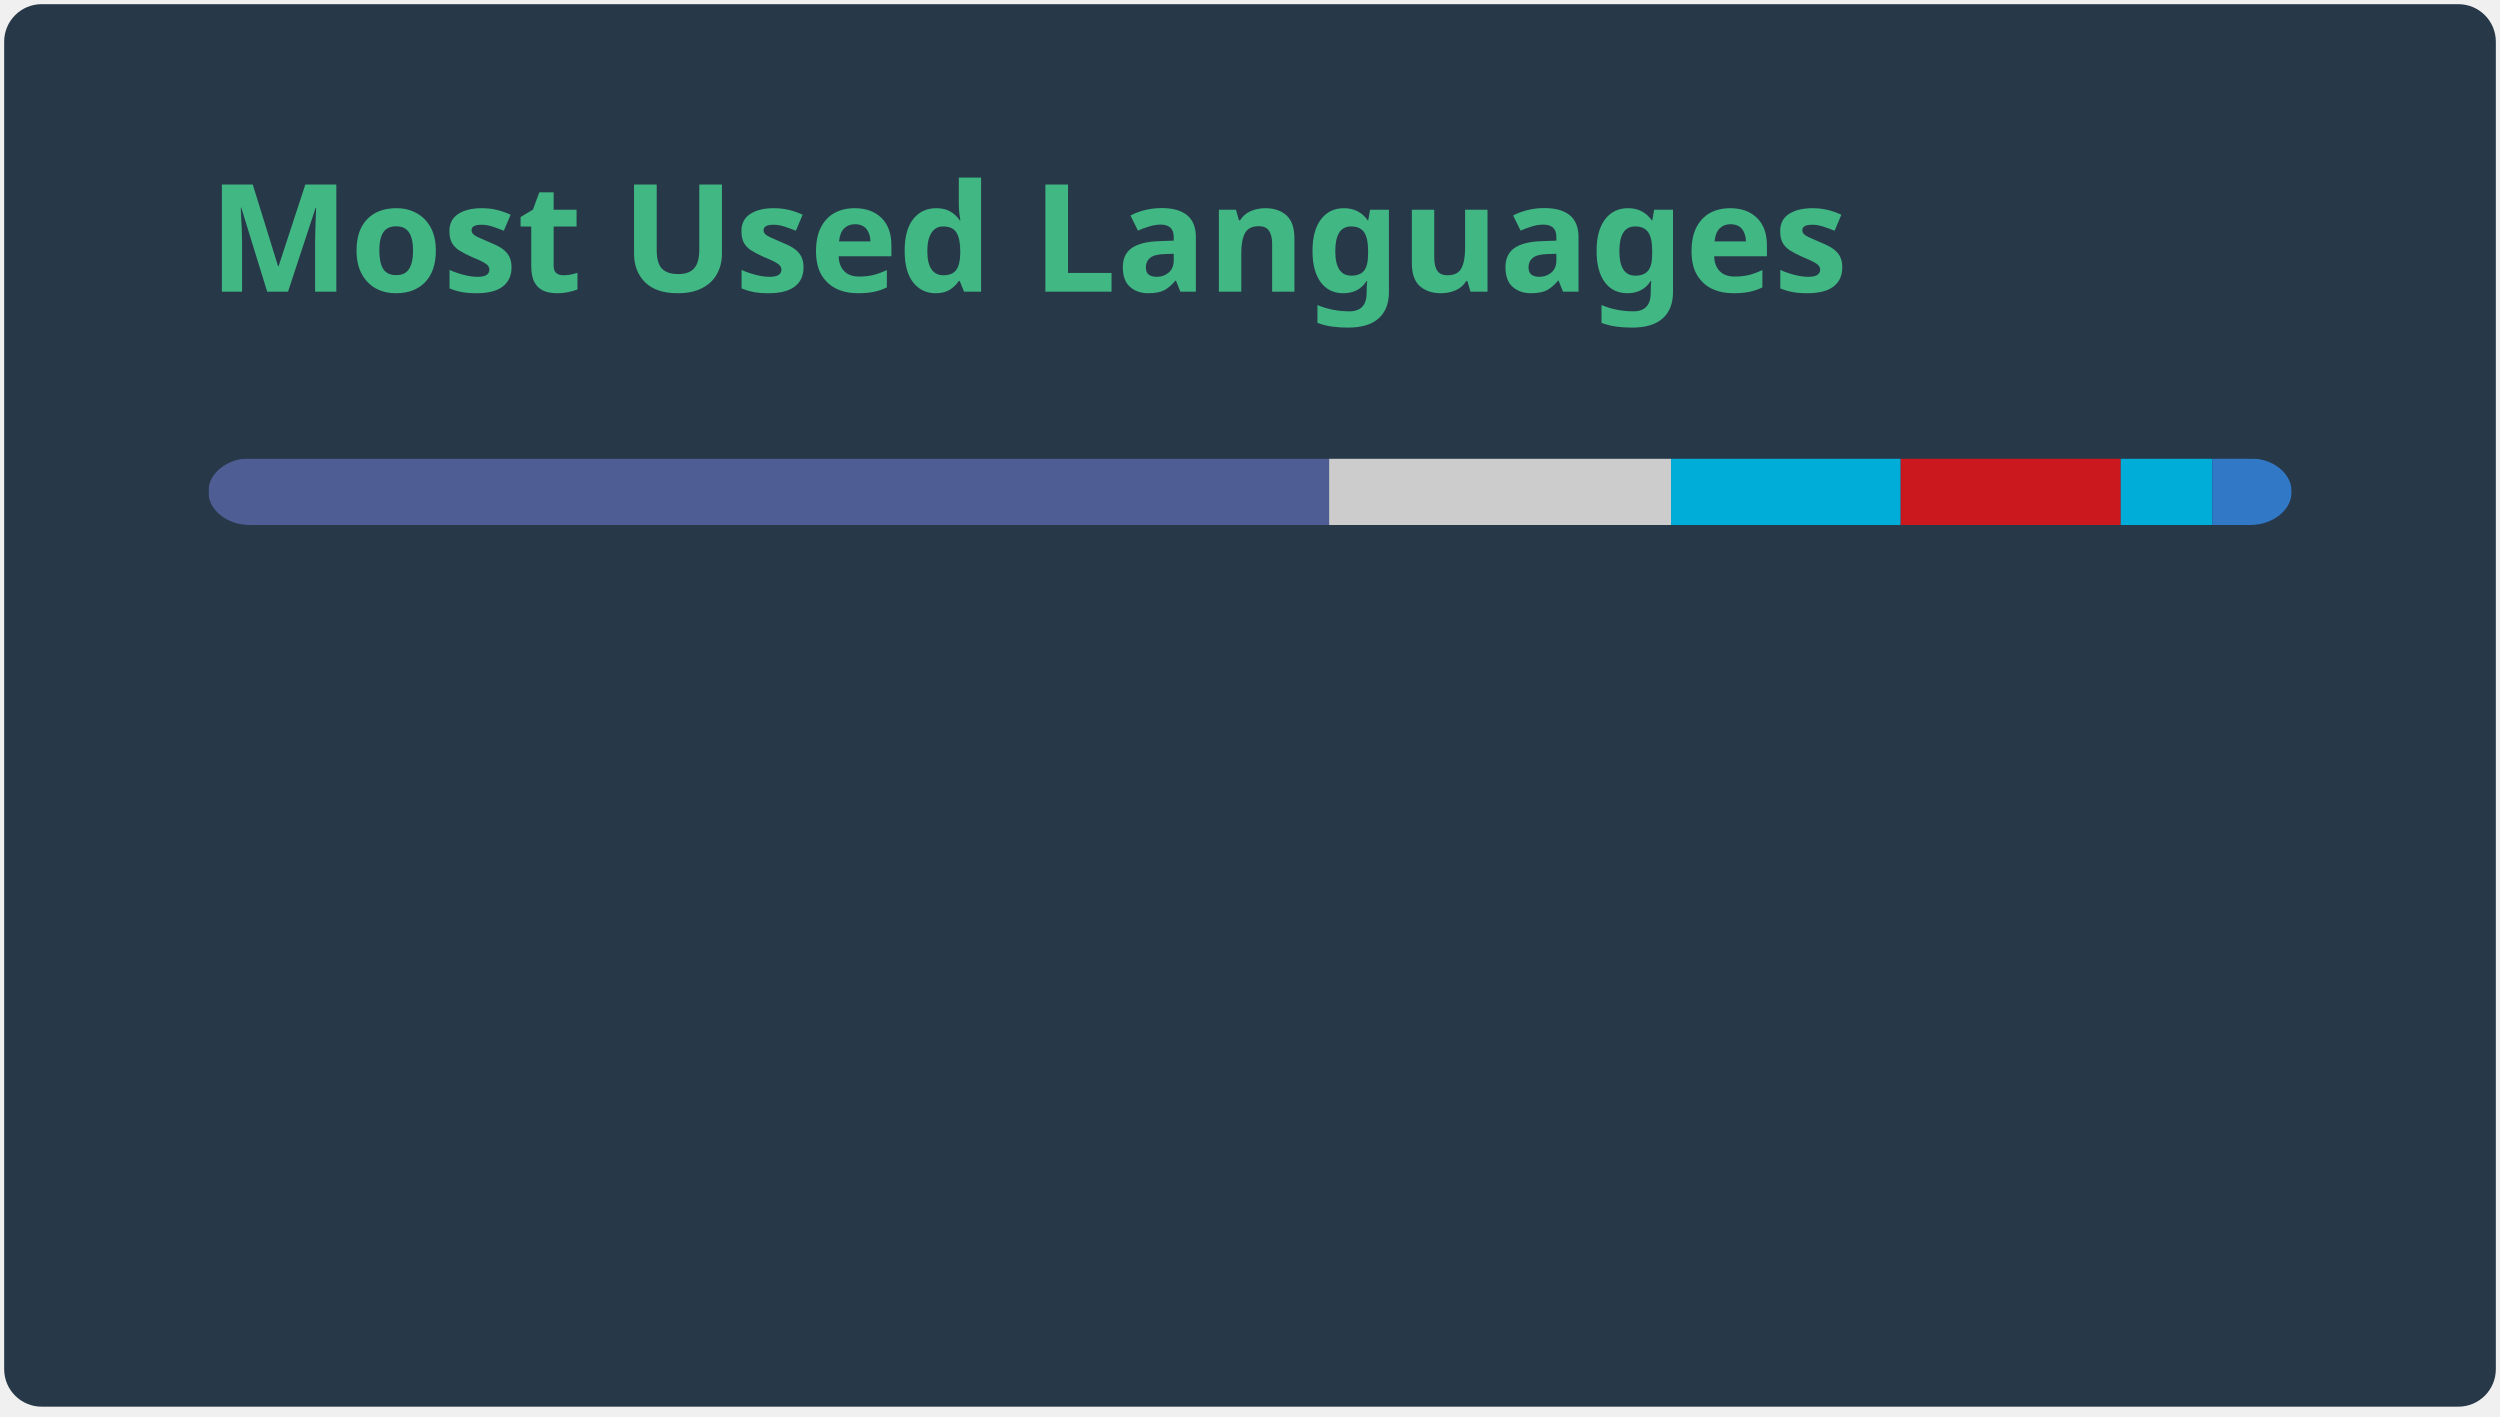
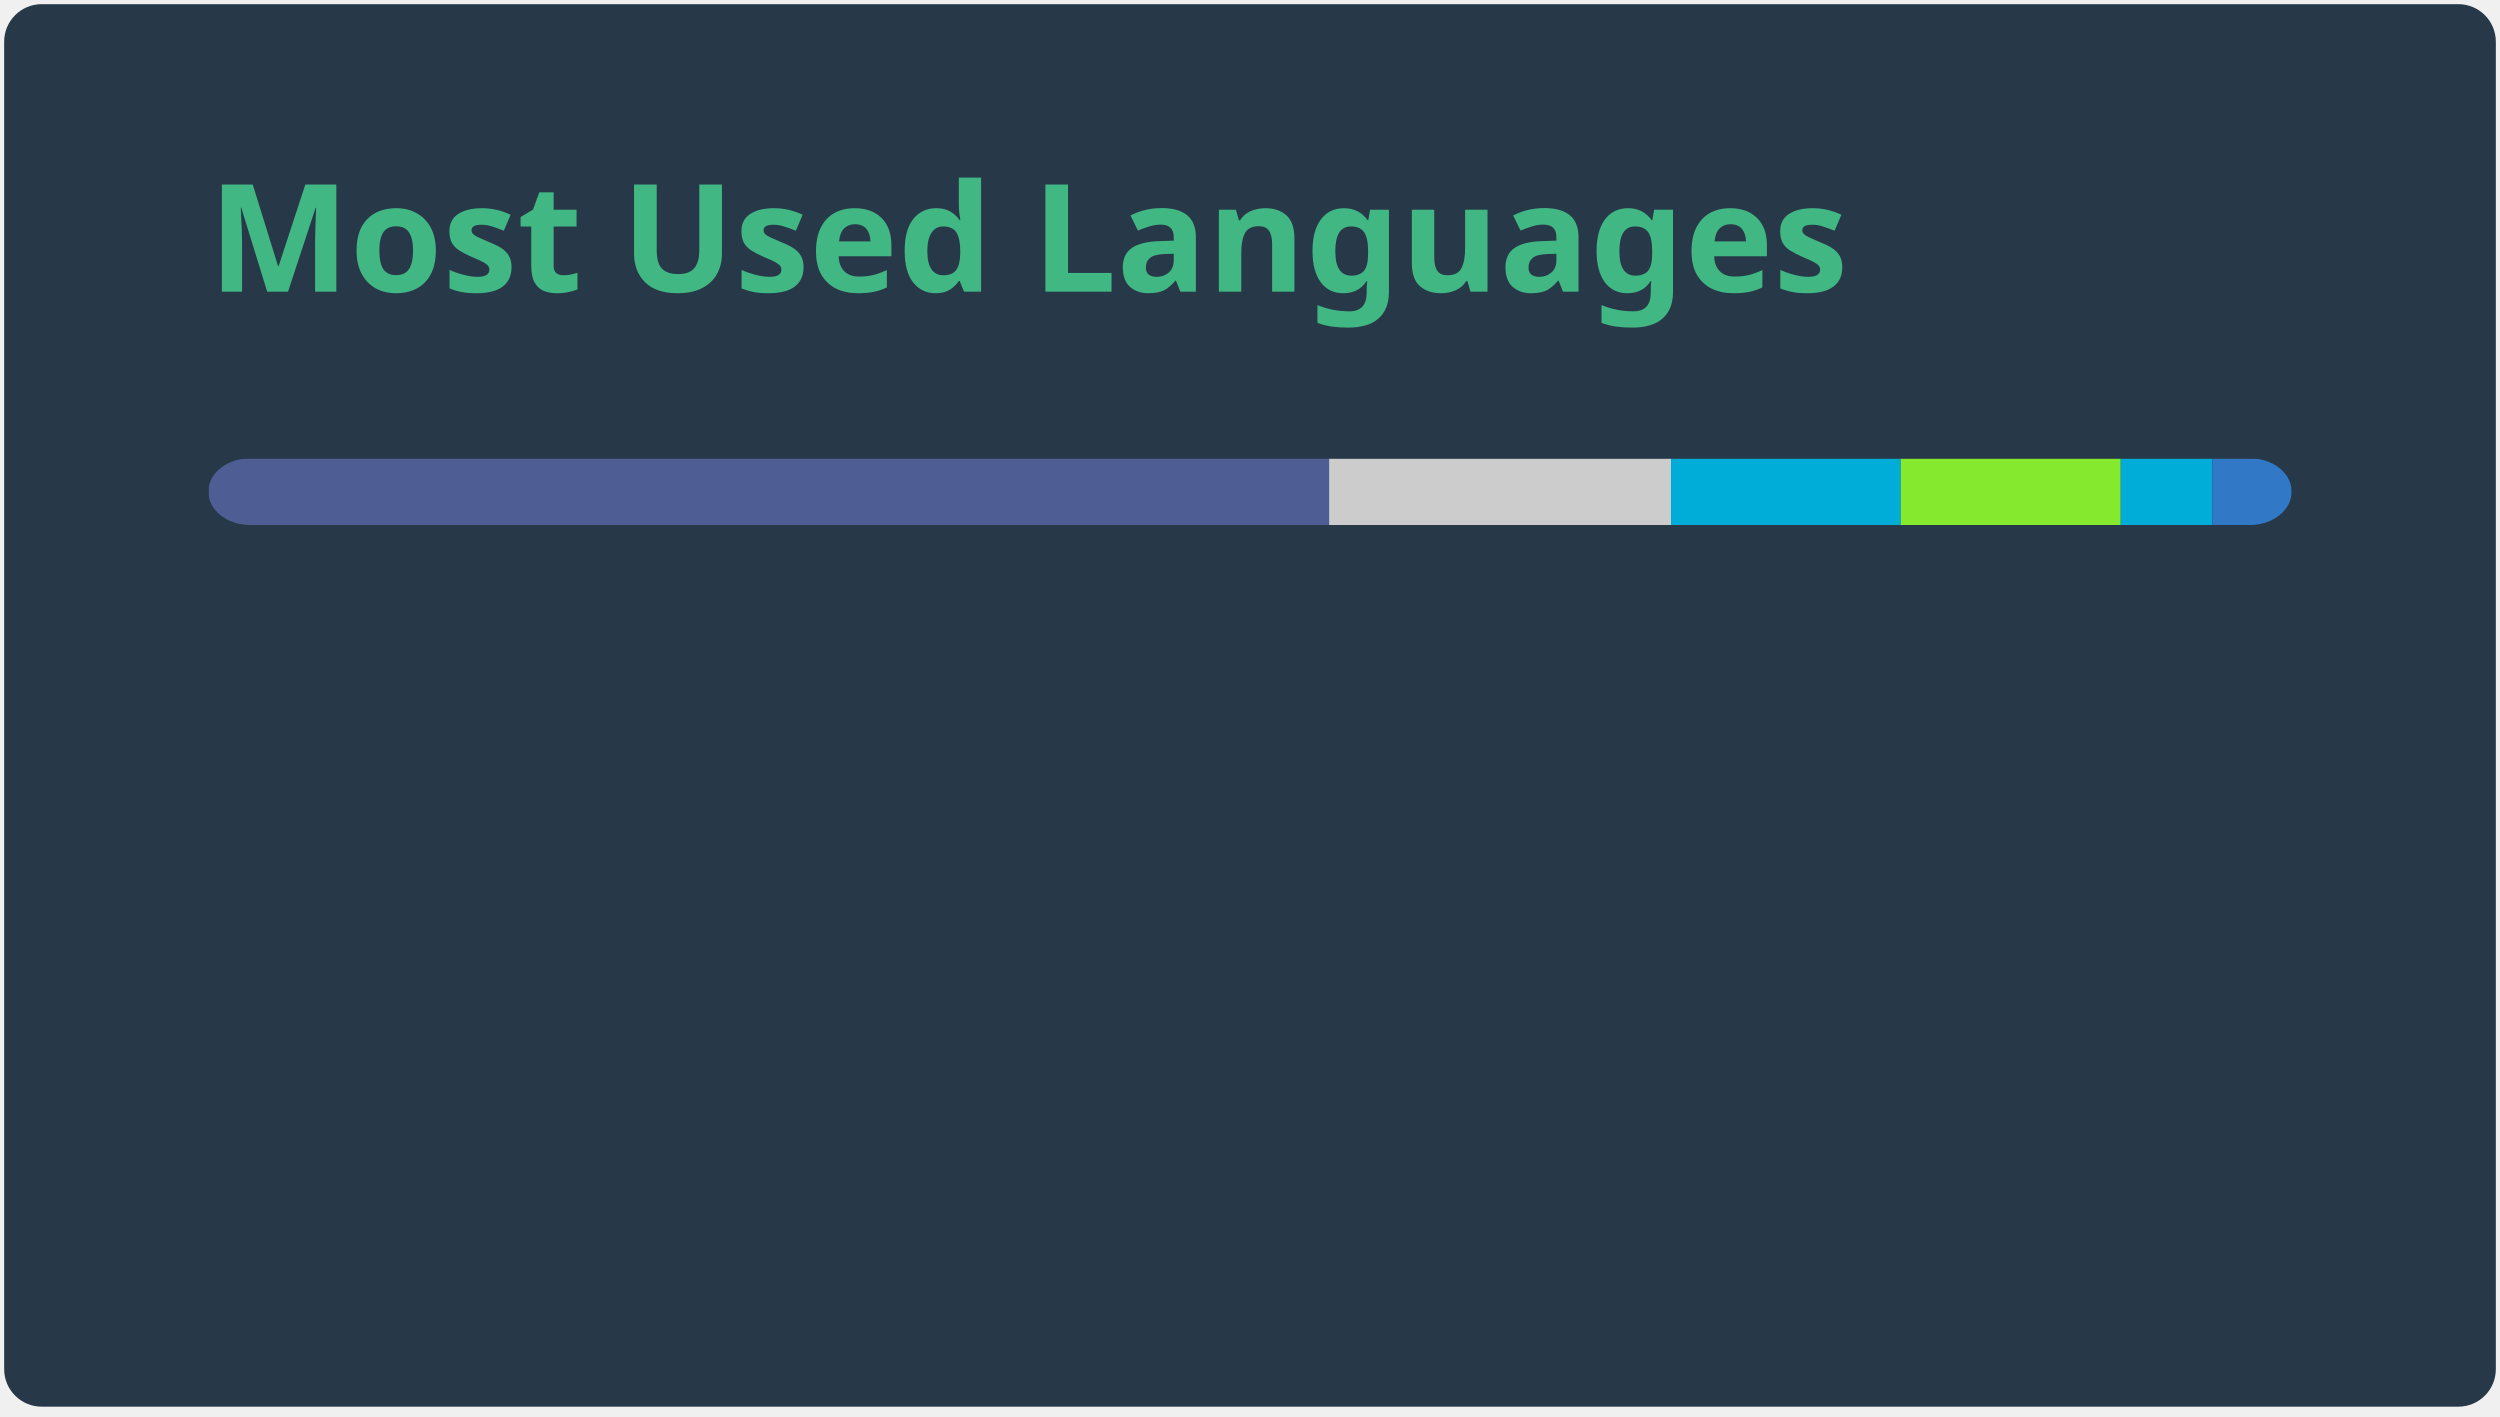
<svg xmlns="http://www.w3.org/2000/svg" width="300" height="170" viewBox="0 0 300 170" fill="none" role="img" aria-labelledby="descId">
  <style>
        .header {
            font: 600 18px 'Segoe UI', Ubuntu, Sans-Serif;
            fill: #41b883;
            animation: fadeInAnimation 0.8s ease-in-out forwards;
        }
        @supports(-moz-appearance: auto) {
             
            .header { font-size: 15.5px; }
        }

        @keyframes slideInAnimation {
            from {
                width: 0;
            }
            to {
                width: calc(100%-100px);
            }
        }
        @keyframes growWidthAnimation {
            from {
                width: 0;
            }
            to {
                width: 100%;
            }
        }
        .stat {
            font: 600 14px 'Segoe UI', Ubuntu, "Helvetica Neue", Sans-Serif; fill: #fffefe;
        }
        @supports(-moz-appearance: auto) {
             
            .stat { font-size:12px; }
        }
        .bold { font-weight: 700 }
        .lang-name {
            font: 400 11px "Segoe UI", Ubuntu, Sans-Serif;
            fill: #fffefe;
        }
        .stagger {
            opacity: 0;
            animation: fadeInAnimation 0.3s ease-in-out forwards;
        }
        #rect-mask rect{
            animation: slideInAnimation 1s ease-in-out forwards;
        }
        .lang-progress{
            animation: growWidthAnimation 0.6s ease-in-out forwards;
        }



         
        @keyframes scaleInAnimation {
            from {
                transform: translate(-5px, 5px) scale(0);
            }
            to {
                transform: translate(-5px, 5px) scale(1);
            }
        }
        @keyframes fadeInAnimation {
            from {
                opacity: 0;
            }
            to {
                opacity: 1;
            }
        }
    </style>
  <rect x="0.5" y="0.5" rx="4.5" height="99%" stroke="#e4e2e2" width="299" fill="#273849" stroke-opacity="0" />
  <g transform="translate(25, 35)">
    <g transform="translate(0, 0)">
      <text x="0" y="0" class="header">Most Used Languages</text>
    </g>
  </g>
  <g transform="translate(0, 55)">
    <svg x="25">
      <mask id="rect-mask">
        <rect x="0" y="0" width="250" height="8" fill="white" rx="5" />
      </mask>
      <rect mask="url(#rect-mask)" x="0" y="0" width="134.496" height="8" fill="#4F5D95" />
      <rect mask="url(#rect-mask)" x="134.496" y="0" width="41.029" height="8" fill="#cccccc" />
      <rect mask="url(#rect-mask)" x="175.525" y="0" width="27.56" height="8" fill="#00ADD8" />
-       <rect mask="url(#rect-mask)" x="203.085" y="0" width="26.404" height="8" fill="#cb171e" />
+       <rect mask="url(#rect-mask)" x="203.085" y="0" width="26.404" height="8" fill="#85ea2d" />
      <rect mask="url(#rect-mask)" x="229.489" y="0" width="10.996" height="8" fill="#00ADD8" />
      <rect mask="url(#rect-mask)" x="240.485" y="0" width="9.515" height="8" fill="#3178c6" />
      <g transform="translate(0, 25)">
        <g transform="translate(0, 0)">
          <g transform="translate(0, 0)">
            <g class="stagger" style="animation-delay: 450ms">
              <circle cx="5" cy="6" r="5" fill="#4F5D95" />
              <text x="15" y="10" class="lang-name">
                                    PHP 53.80%
                                </text>
            </g>
          </g>
          <g transform="translate(0, 25)">
            <g class="stagger" style="animation-delay: 600ms">
              <circle cx="5" cy="6" r="5" fill="#cccccc" />
              <text x="15" y="10" class="lang-name">
                                    Gettext Catalog 16.41%
                                </text>
            </g>
          </g>
          <g transform="translate(0, 50)">
            <g class="stagger" style="animation-delay: 750ms">
              <circle cx="5" cy="6" r="5" fill="#00ADD8" />
              <text x="15" y="10" class="lang-name">
                                    Go 11.02%
                                </text>
            </g>
          </g>
        </g>
        <g transform="translate(150, 0)">
          <g transform="translate(0, 0)">
            <g class="stagger" style="animation-delay: 450ms">
-               <circle cx="5" cy="6" r="5" fill="#cb171e" />
+               <circle cx="5" cy="6" r="5" fill="#85ea2d" />
              <text x="15" y="10" class="lang-name">
-                                     YAML 10.56%
+                                     OASv3-yaml 10.56%
                                </text>
            </g>
          </g>
          <g transform="translate(0, 25)">
            <g class="stagger" style="animation-delay: 600ms">
              <circle cx="5" cy="6" r="5" fill="#00ADD8" />
              <text x="15" y="10" class="lang-name">
                                    Go Template 4.40%
                                </text>
            </g>
          </g>
          <g transform="translate(0, 50)">
            <g class="stagger" style="animation-delay: 750ms">
              <circle cx="5" cy="6" r="5" fill="#3178c6" />
              <text x="15" y="10" class="lang-name">
                                    TypeScript 3.81%
                                </text>
            </g>
          </g>
        </g>
      </g>
    </svg>
  </g>
</svg>
